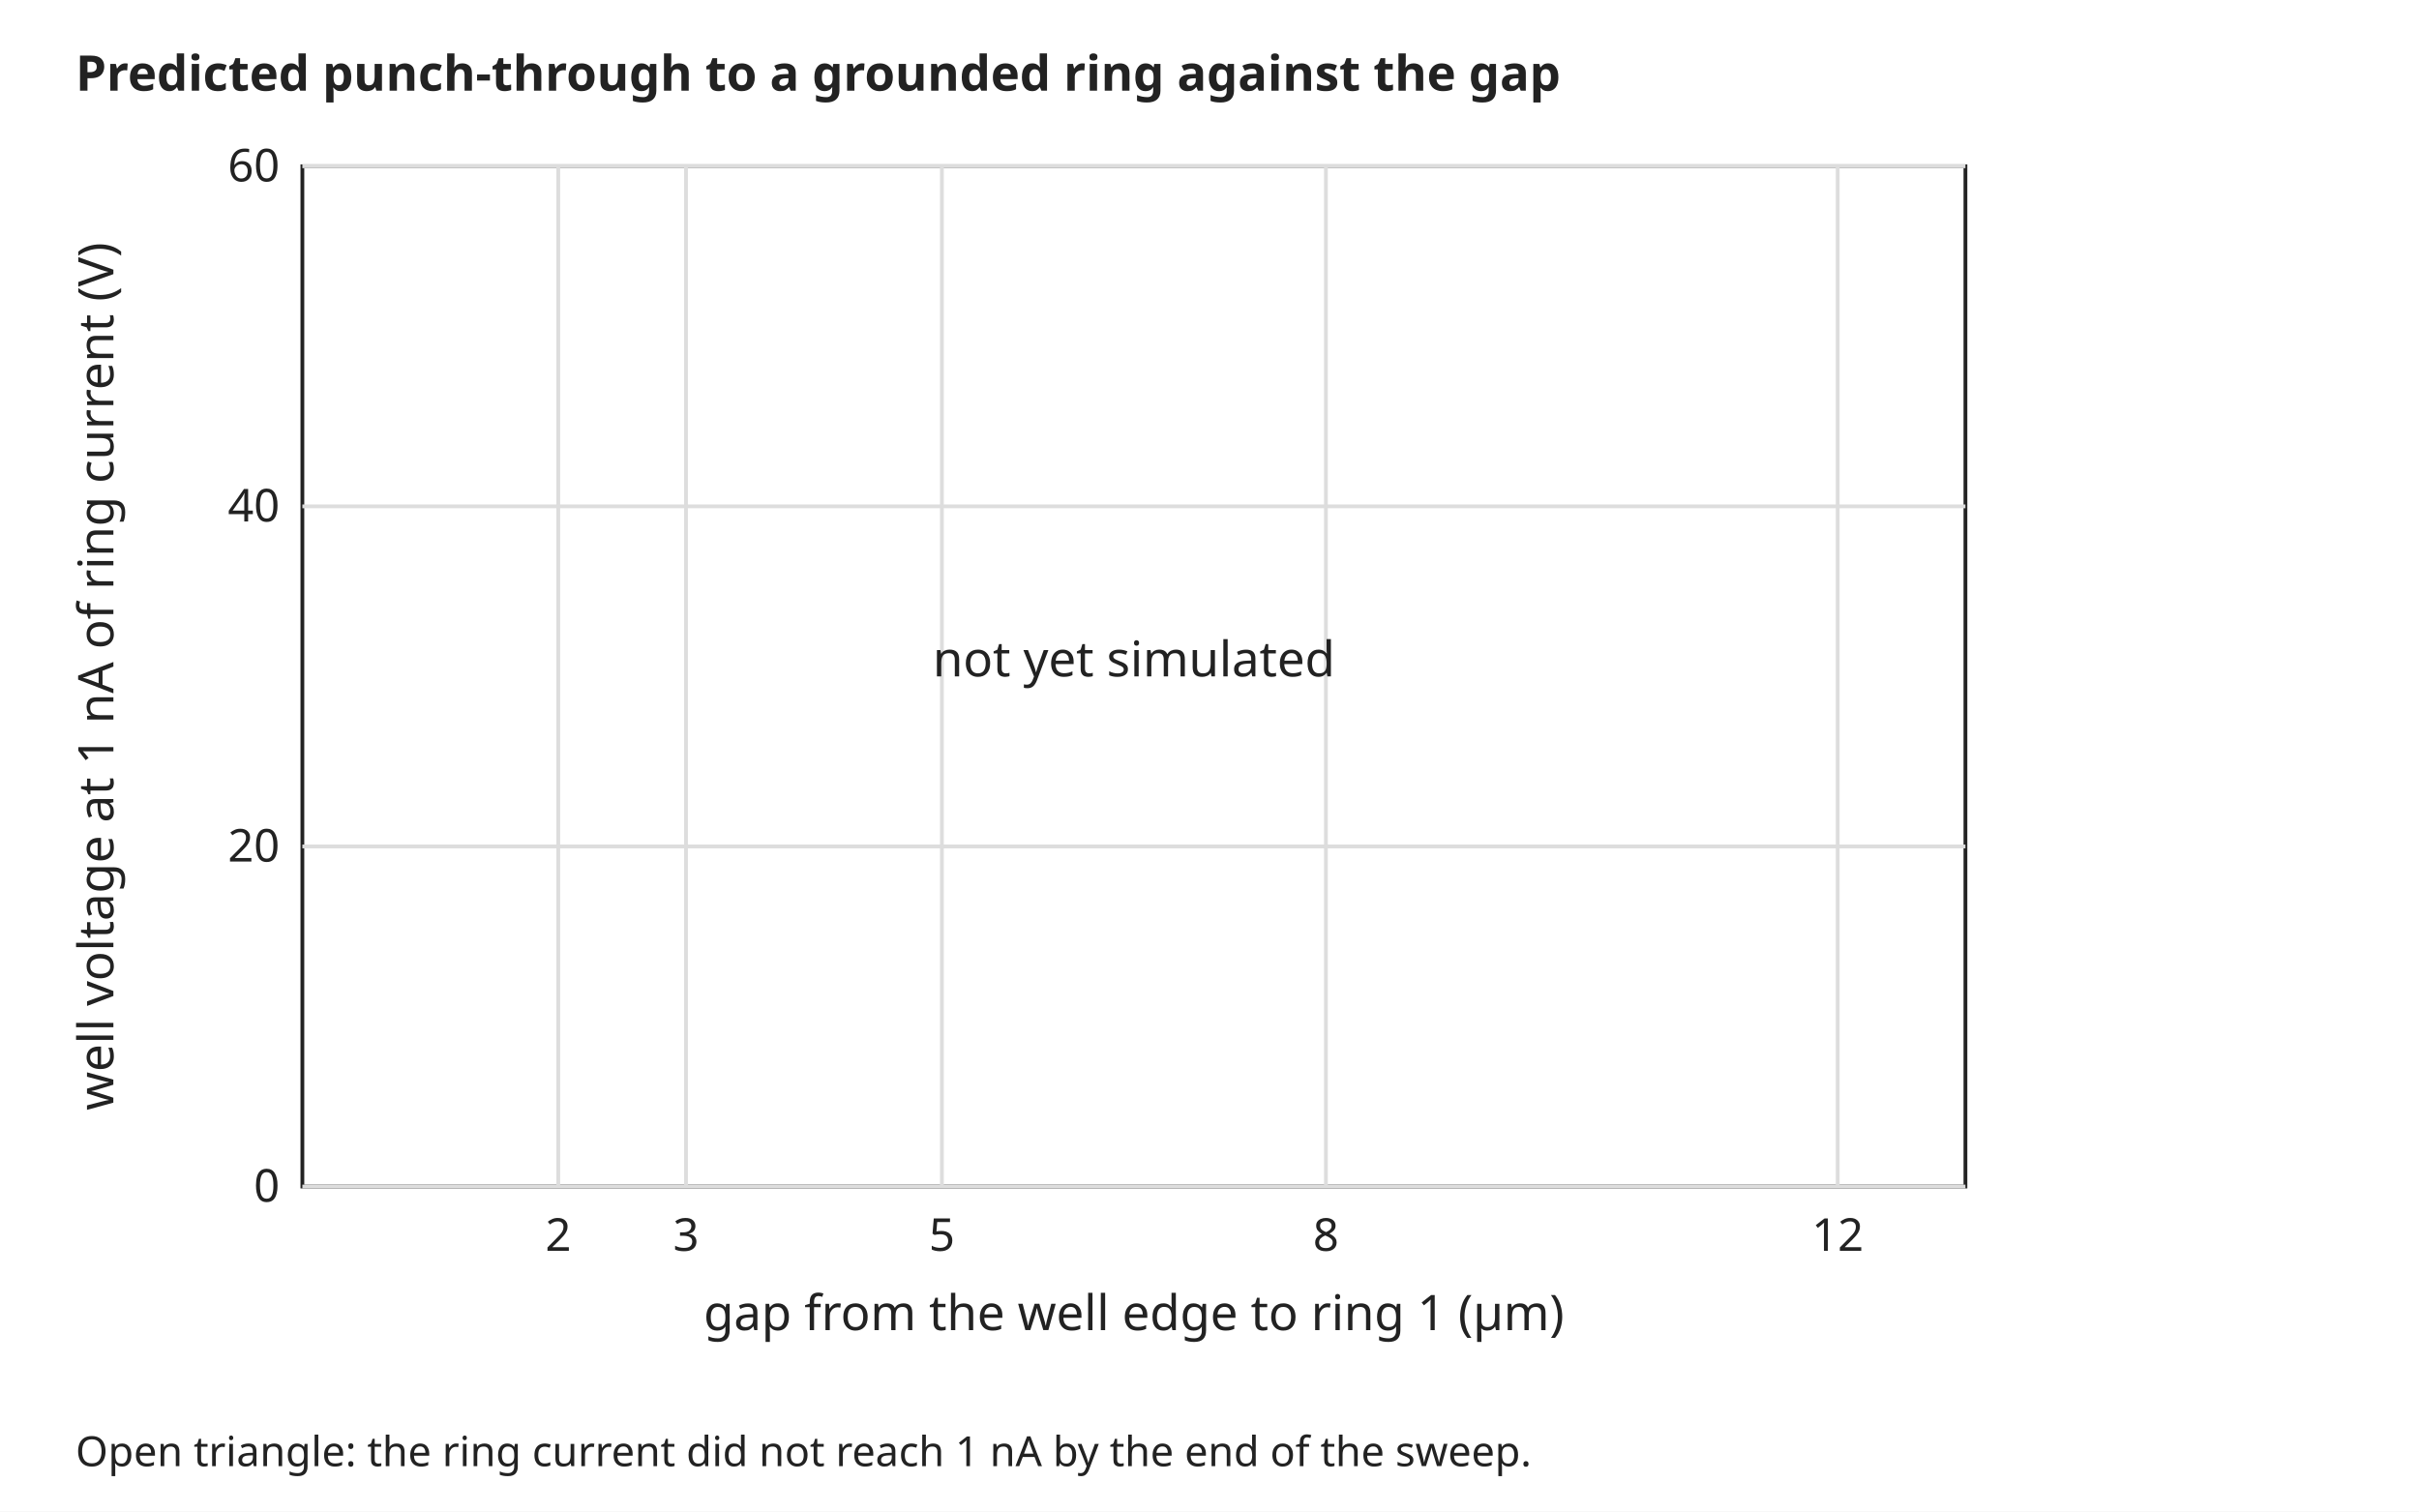
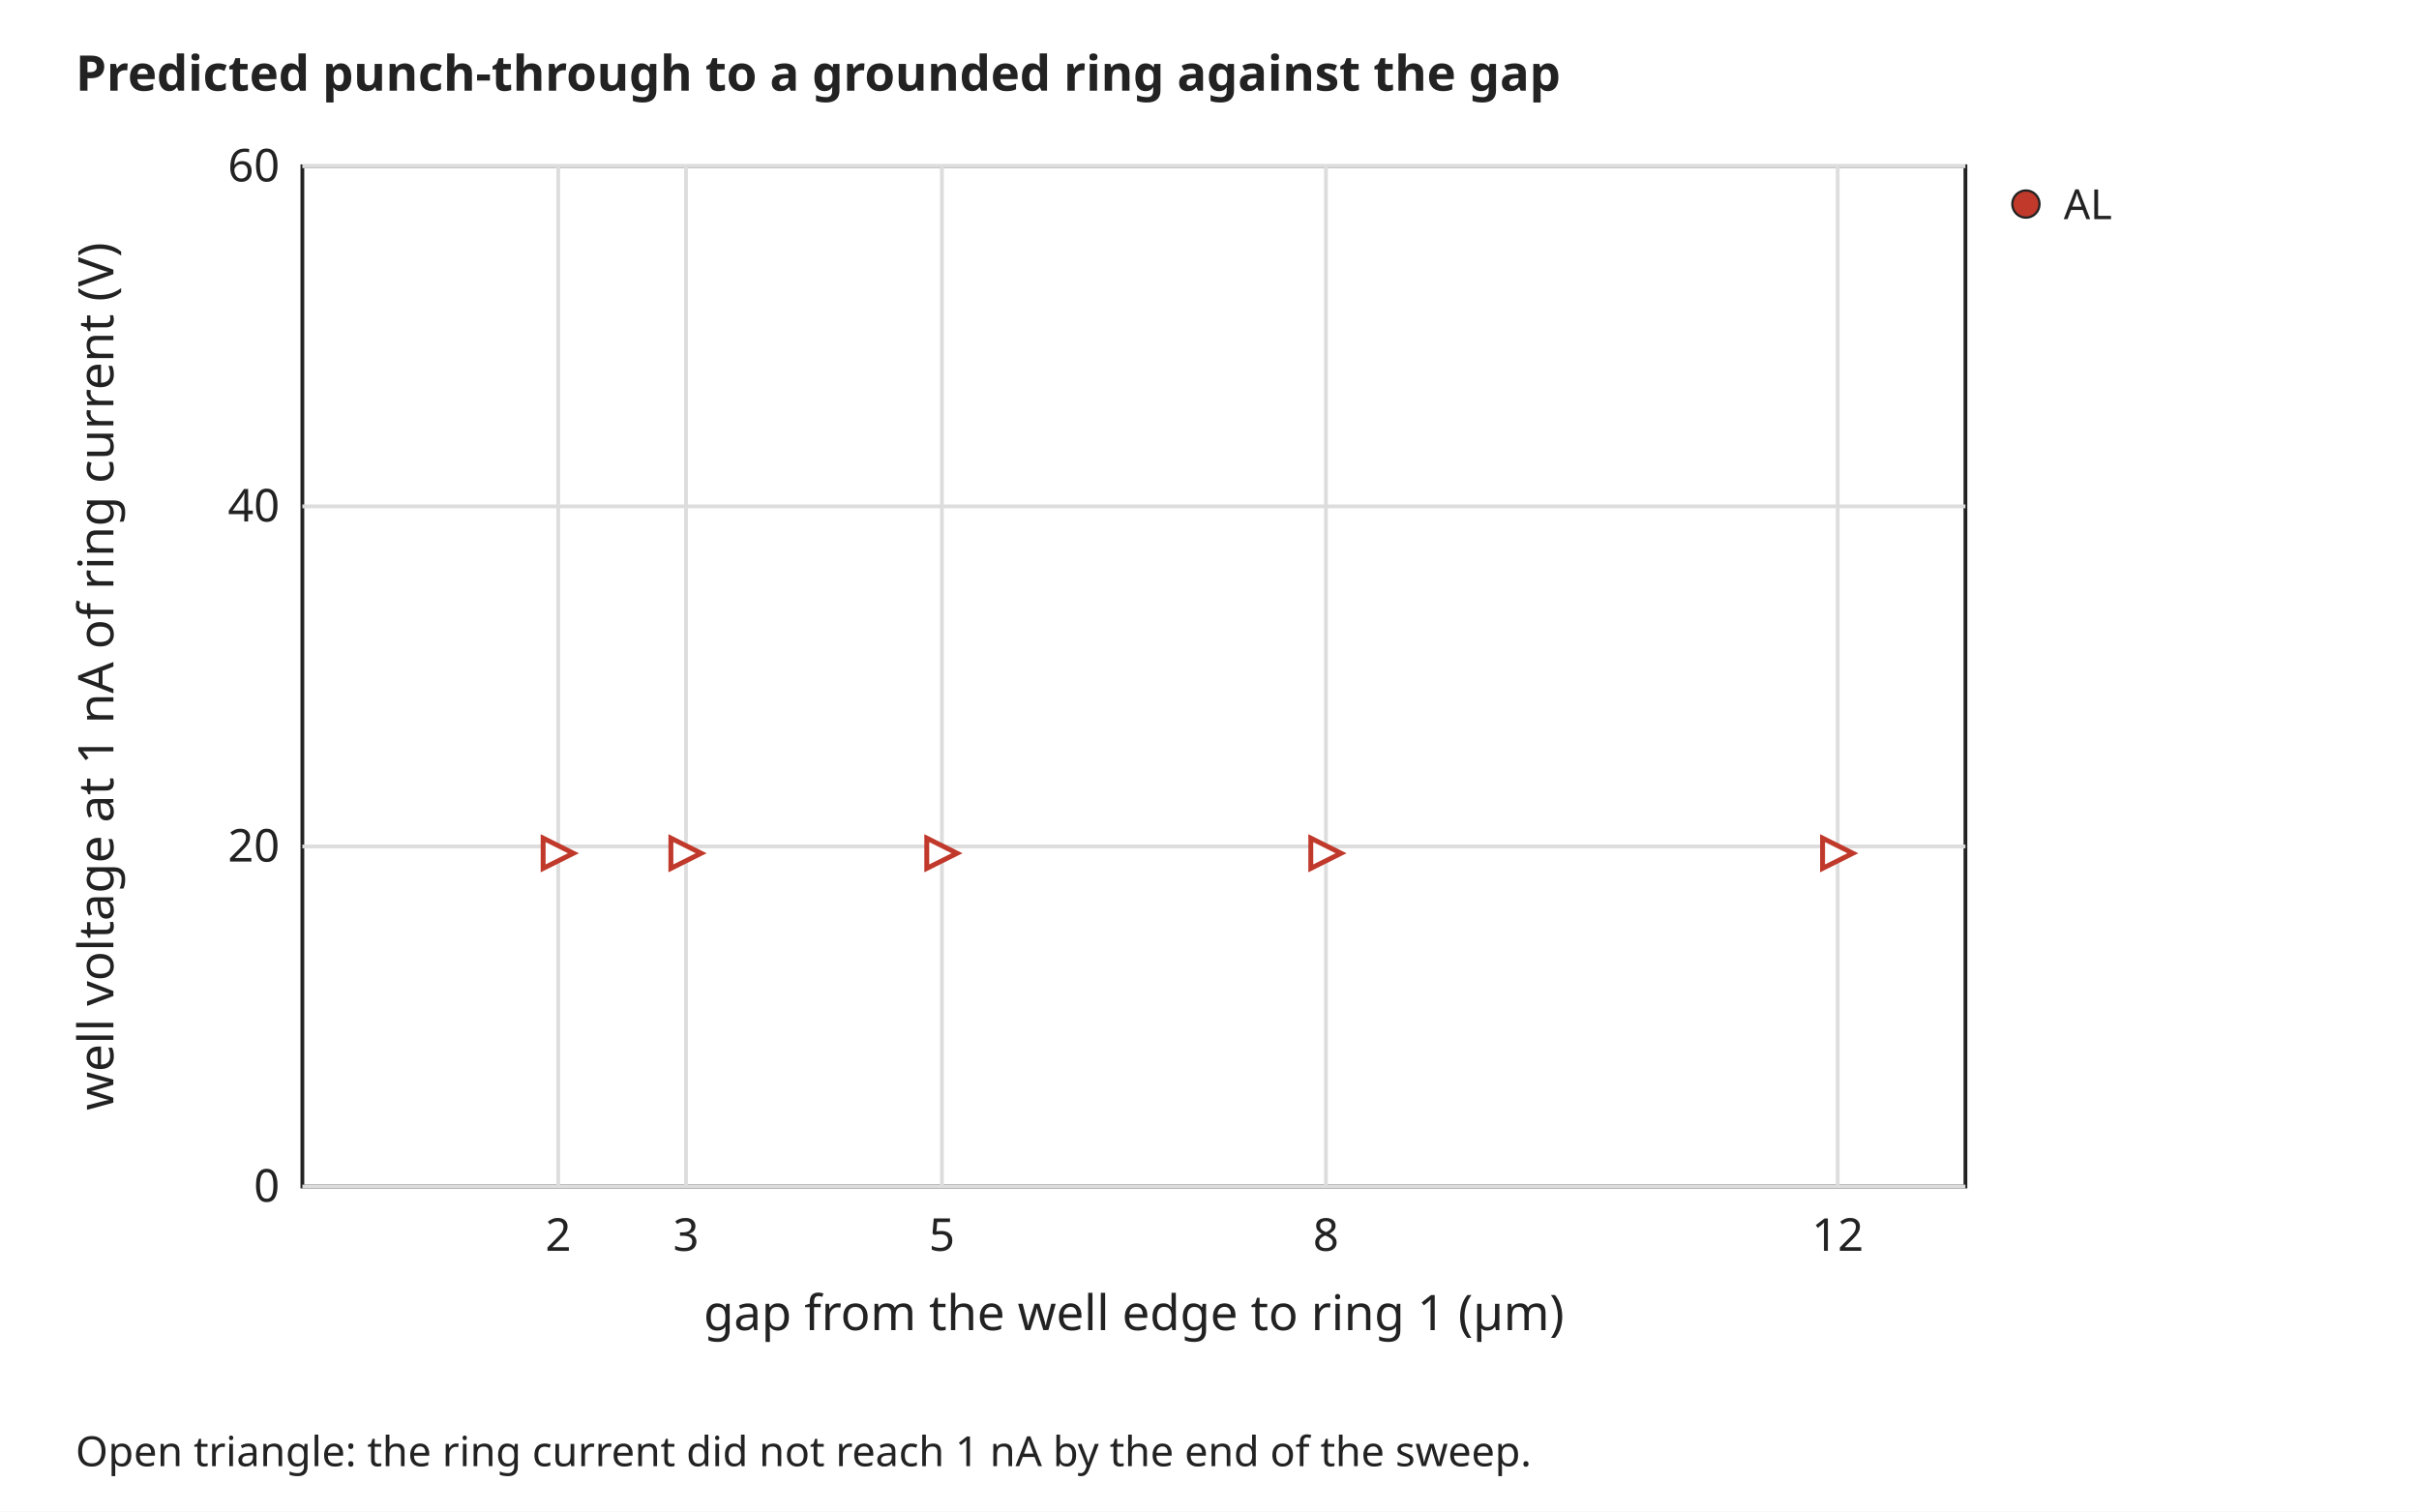
<svg xmlns="http://www.w3.org/2000/svg" width="640" height="400" viewBox="0 0 640 400" font-family="sans-serif" font-size="13">
  <rect width="640" height="400" fill="white" />
  <text x="20" y="24" text-anchor="start" font-size="13" font-weight="bold" fill="#222222">Predicted punch-through to a grounded ring against the gap</text>
  <rect x="80" y="44" width="440" height="270" rx="0" fill="none" stroke="#222222" />
  <line x1="147.7" y1="44" x2="147.7" y2="314" stroke="#dddddd" stroke-width="1" />
  <text x="147.7" y="331" text-anchor="middle" font-size="12" font-weight="normal" fill="#222222">2</text>
  <line x1="181.5" y1="44" x2="181.5" y2="314" stroke="#dddddd" stroke-width="1" />
  <text x="181.5" y="331" text-anchor="middle" font-size="12" font-weight="normal" fill="#222222">3</text>
  <line x1="249.2" y1="44" x2="249.2" y2="314" stroke="#dddddd" stroke-width="1" />
  <text x="249.2" y="331" text-anchor="middle" font-size="12" font-weight="normal" fill="#222222">5</text>
  <line x1="350.8" y1="44" x2="350.8" y2="314" stroke="#dddddd" stroke-width="1" />
  <text x="350.8" y="331" text-anchor="middle" font-size="12" font-weight="normal" fill="#222222">8</text>
  <line x1="486.2" y1="44" x2="486.2" y2="314" stroke="#dddddd" stroke-width="1" />
  <text x="486.2" y="331" text-anchor="middle" font-size="12" font-weight="normal" fill="#222222">12</text>
  <line x1="80" y1="314.0" x2="520" y2="314.0" stroke="#dddddd" stroke-width="1" />
  <text x="74" y="318.0" text-anchor="end" font-size="12" font-weight="normal" fill="#222222">0</text>
  <line x1="80" y1="224.0" x2="520" y2="224.0" stroke="#dddddd" stroke-width="1" />
  <text x="74" y="228.0" text-anchor="end" font-size="12" font-weight="normal" fill="#222222">20</text>
  <line x1="80" y1="134.0" x2="520" y2="134.0" stroke="#dddddd" stroke-width="1" />
  <text x="74" y="138.0" text-anchor="end" font-size="12" font-weight="normal" fill="#222222">40</text>
  <line x1="80" y1="44.0" x2="520" y2="44.0" stroke="#dddddd" stroke-width="1" />
  <text x="74" y="48.0" text-anchor="end" font-size="12" font-weight="normal" fill="#222222">60</text>
  <text x="300.0" y="352" text-anchor="middle" font-size="13" font-weight="normal" fill="#222222">gap from the well edge to ring 1 (µm)</text>
  <text x="30" y="179.0" text-anchor="middle" font-size="13" font-weight="normal" fill="#222222" transform="rotate(-90 30 179.0)">well voltage at 1 nA of ring current (V)</text>
-   <text x="300.0" y="179.0" text-anchor="middle" font-size="13" font-weight="normal" fill="#222222">not yet simulated</text>
+   <path d="M143.7,221.8 L151.7,225.8 L143.7,229.8 Z" fill="white" stroke="#c0392b" stroke-width="1.3" />
+   <path d="M177.5,221.8 L185.5,225.8 L177.5,229.8 Z" fill="white" stroke="#c0392b" stroke-width="1.3" />
+   <path d="M245.2,221.8 L253.2,225.8 L245.2,229.8 Z" fill="white" stroke="#c0392b" stroke-width="1.3" />
+   <path d="M346.8,221.8 L354.8,225.8 L346.8,229.8 Z" fill="white" stroke="#c0392b" stroke-width="1.3" />
+   <path d="M482.2,221.8 L490.2,225.8 L482.2,229.8 Z" fill="white" stroke="#c0392b" stroke-width="1.3" />
+   <circle cx="536.0" cy="54.0" r="3.6" fill="#c0392b" stroke="#222222" stroke-width="0.6" />
+   <text x="546" y="58" text-anchor="start" font-size="11" font-weight="normal" fill="#222222">AL</text>
  <text x="20" y="388" text-anchor="start" font-size="11" font-weight="normal" fill="#222222">Open triangle: the ring current did not reach 1 nA by the end of the sweep.</text>
</svg>
